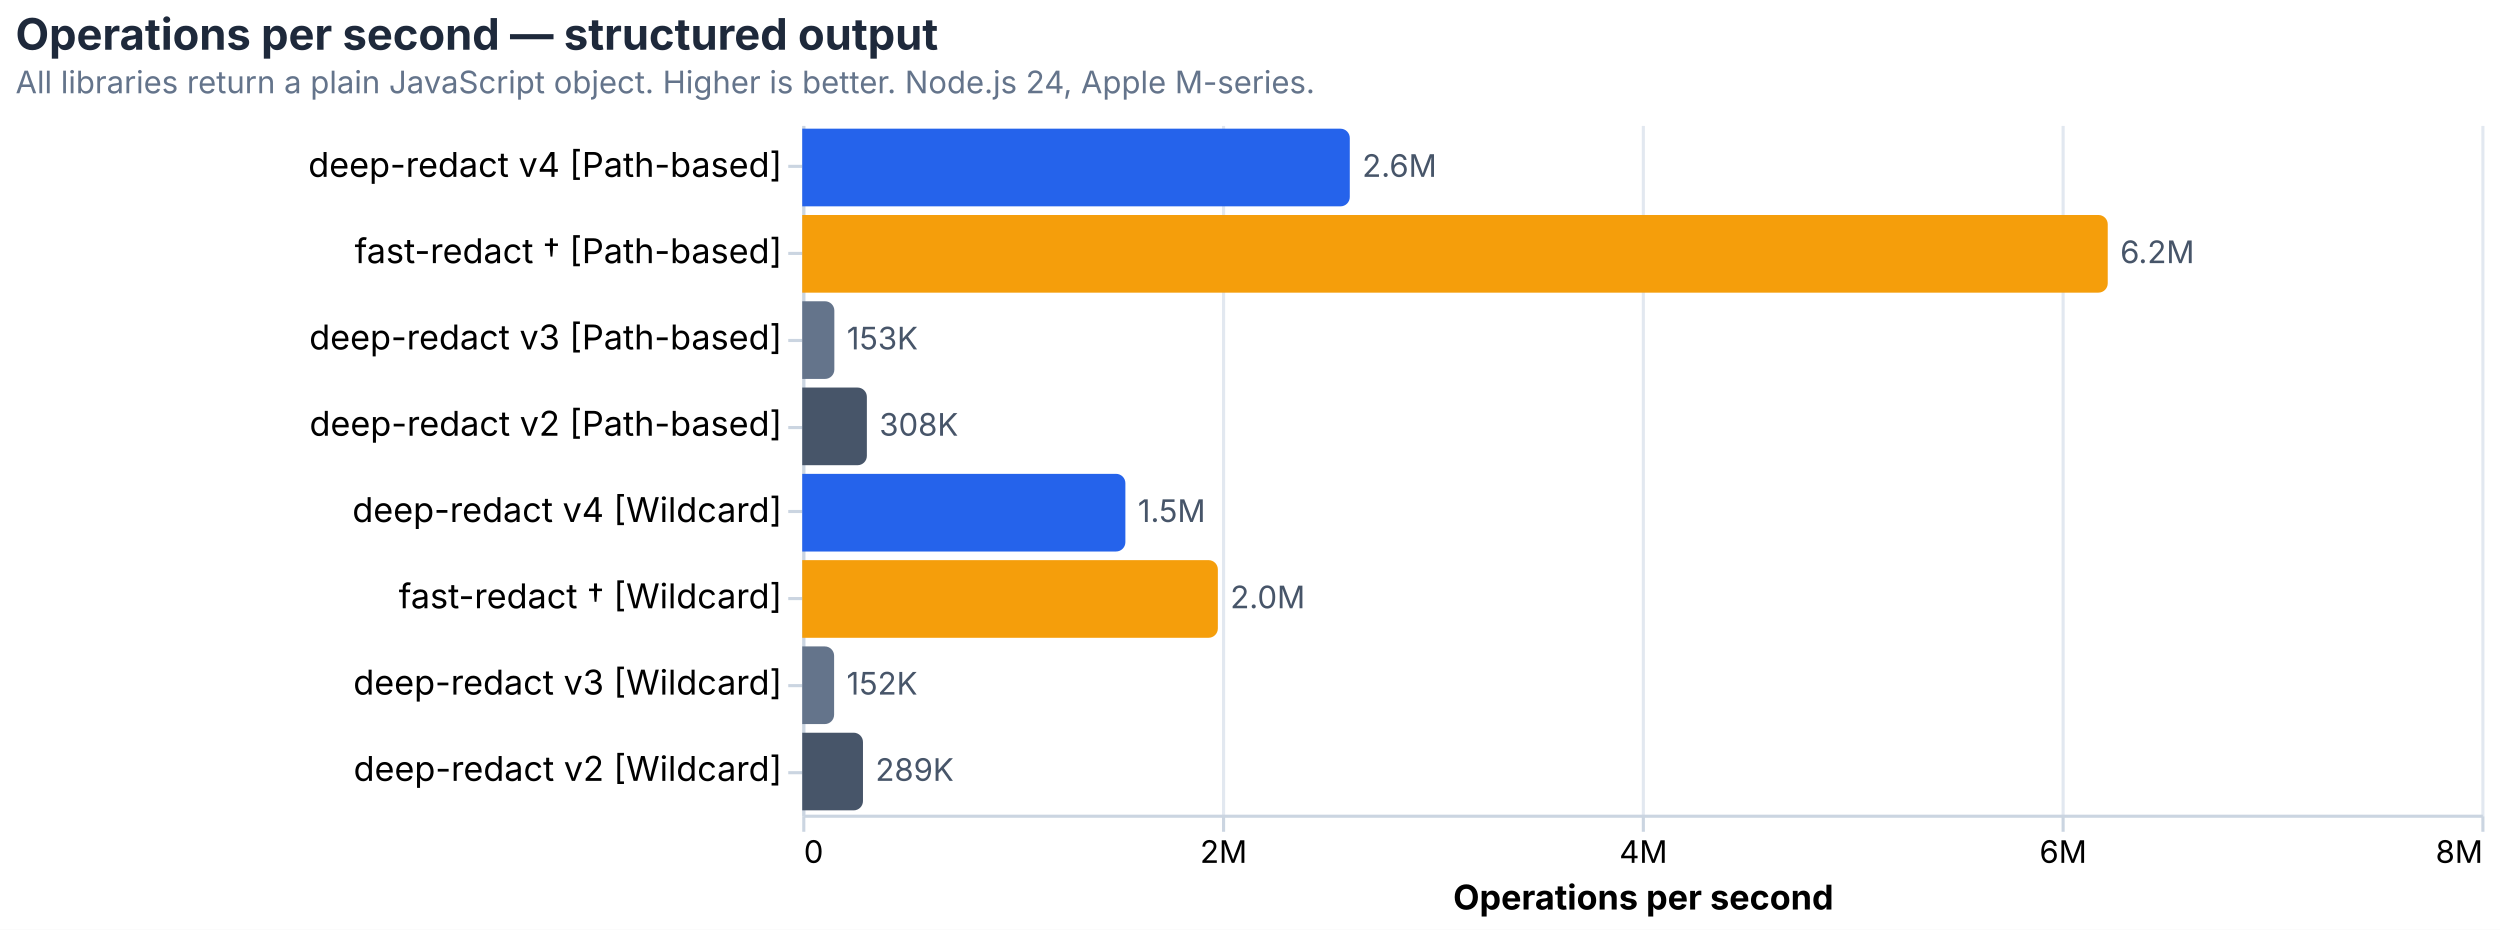
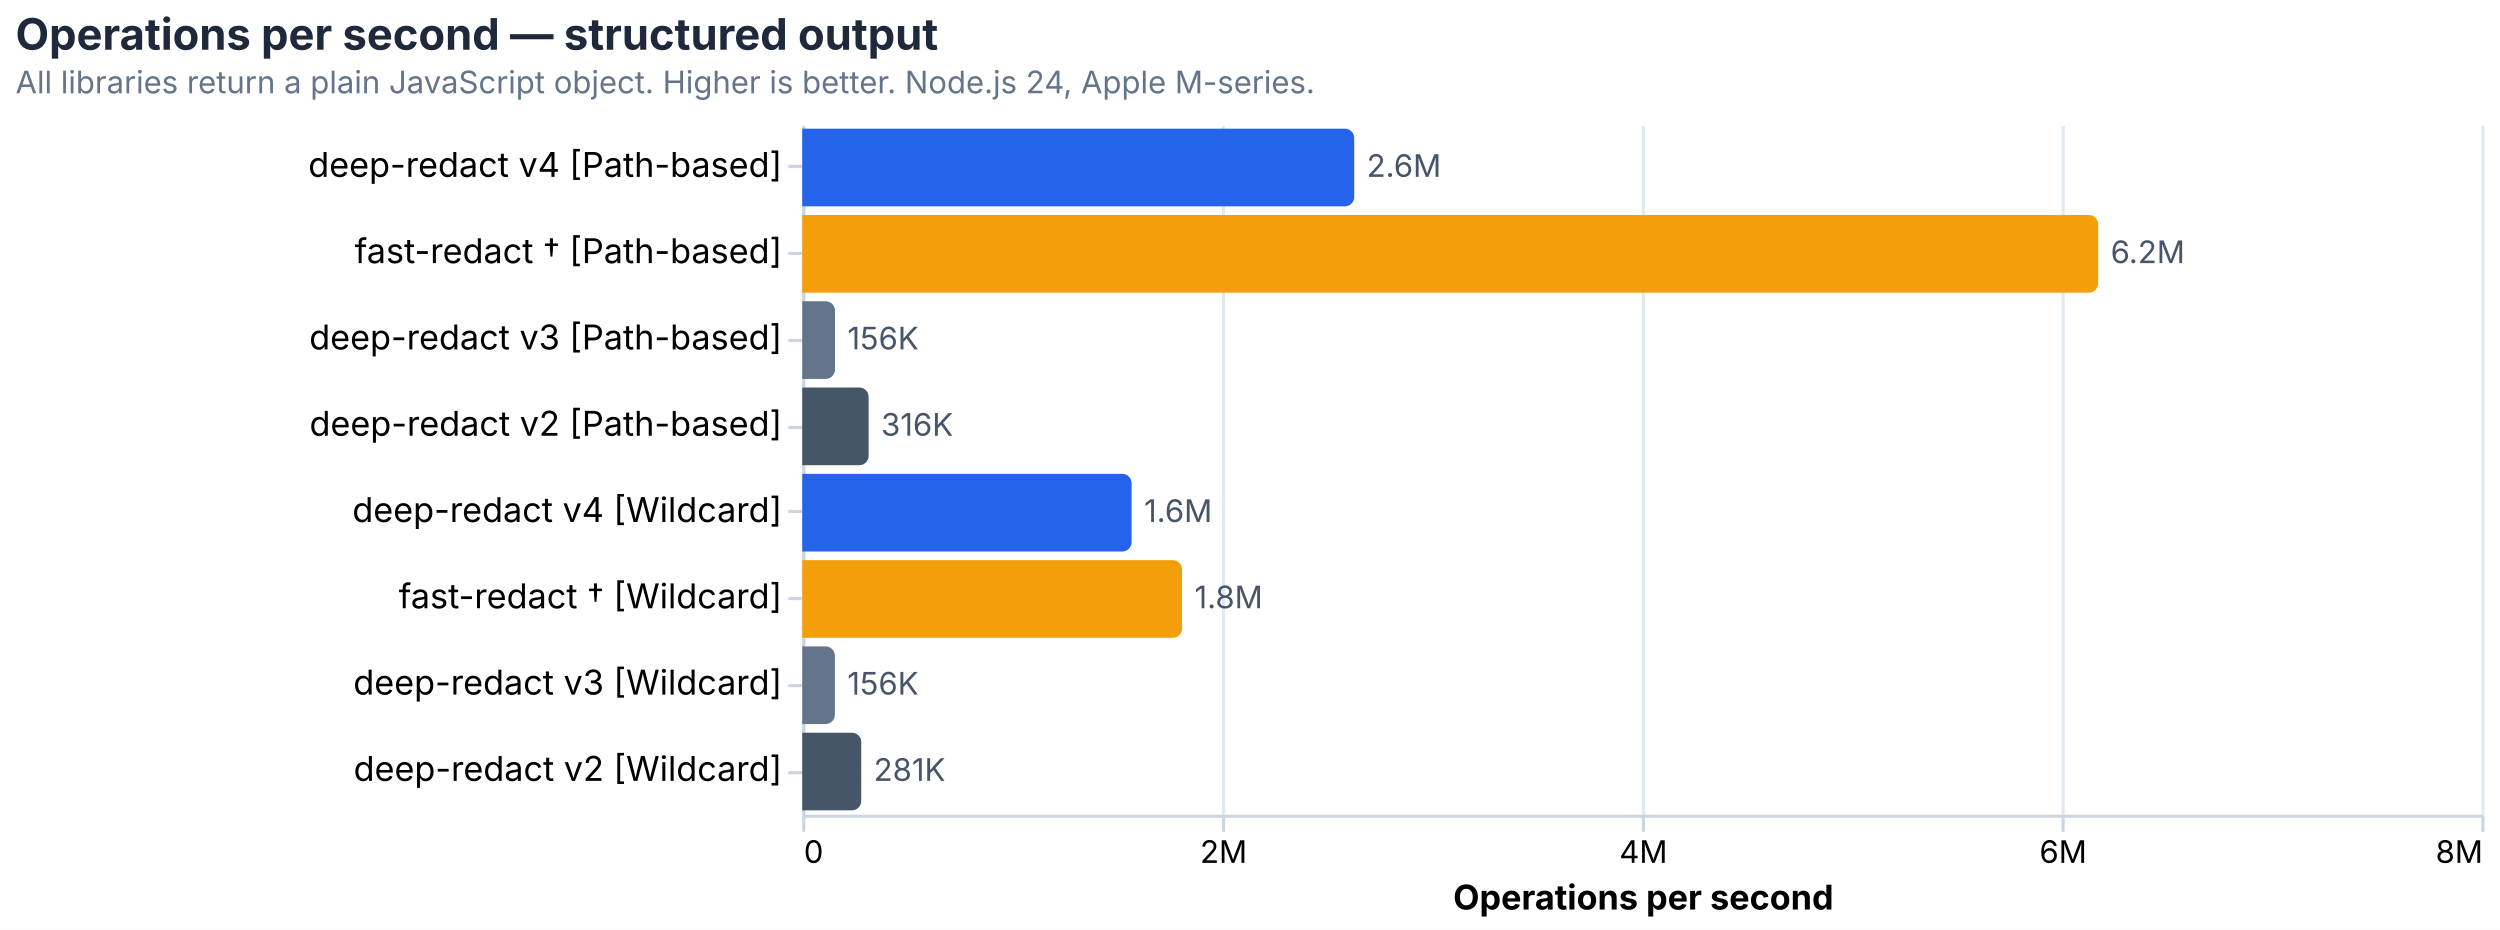
<svg xmlns="http://www.w3.org/2000/svg" version="1.1" class="marks" width="804" height="299" viewBox="0 0 804 299">
  <rect width="804" height="299" fill="white" />
  <g fill="none" stroke-miterlimit="10" transform="translate(258,40)">
    <g class="mark-group role-frame root" role="graphics-object" aria-roledescription="group mark container">
      <g transform="translate(0,0)">
        <path class="background" aria-hidden="true" d="M0,0h540v222h-540Z" />
        <g>
          <g class="mark-group role-axis" aria-hidden="true">
            <g transform="translate(0.5,222.5)">
              <path class="background" aria-hidden="true" d="M0,0h0v0h0Z" pointer-events="none" />
              <g>
                <g class="mark-rule role-axis-grid" pointer-events="none">
                  <line transform="translate(0,0)" x2="0" y2="-222" stroke="#e2e8f0" stroke-width="1" opacity="1" />
                  <line transform="translate(135,0)" x2="0" y2="-222" stroke="#e2e8f0" stroke-width="1" opacity="1" />
                  <line transform="translate(270,0)" x2="0" y2="-222" stroke="#e2e8f0" stroke-width="1" opacity="1" />
                  <line transform="translate(405,0)" x2="0" y2="-222" stroke="#e2e8f0" stroke-width="1" opacity="1" />
                  <line transform="translate(540,0)" x2="0" y2="-222" stroke="#e2e8f0" stroke-width="1" opacity="1" />
                </g>
              </g>
              <path class="foreground" aria-hidden="true" d="" pointer-events="none" display="none" />
            </g>
          </g>
          <g class="mark-group role-axis" role="graphics-symbol" aria-roledescription="axis" aria-label="X-axis titled 'Operations per second' for a linear scale with values from 0 to 8,000,000">
            <g transform="translate(0.5,222.5)">
              <path class="background" aria-hidden="true" d="M0,0h0v0h0Z" pointer-events="none" />
              <g>
                <g class="mark-rule role-axis-tick" pointer-events="none">
                  <line transform="translate(0,0)" x2="0" y2="5" stroke="#cbd5e1" stroke-width="1" opacity="1" />
                  <line transform="translate(135,0)" x2="0" y2="5" stroke="#cbd5e1" stroke-width="1" opacity="1" />
                  <line transform="translate(270,0)" x2="0" y2="5" stroke="#cbd5e1" stroke-width="1" opacity="1" />
                  <line transform="translate(405,0)" x2="0" y2="5" stroke="#cbd5e1" stroke-width="1" opacity="1" />
                  <line transform="translate(540,0)" x2="0" y2="5" stroke="#cbd5e1" stroke-width="1" opacity="1" />
                </g>
                <g class="mark-text role-axis-label" pointer-events="none">
                  <text text-anchor="start" transform="translate(0,15)" font-family="system-ui, -apple-system, sans-serif" font-size="10px" fill="#000" opacity="1">0</text>
                  <text text-anchor="middle" transform="translate(135,15)" font-family="system-ui, -apple-system, sans-serif" font-size="10px" fill="#000" opacity="1">2M</text>
                  <text text-anchor="middle" transform="translate(270,15)" font-family="system-ui, -apple-system, sans-serif" font-size="10px" fill="#000" opacity="1">4M</text>
                  <text text-anchor="middle" transform="translate(405,15)" font-family="system-ui, -apple-system, sans-serif" font-size="10px" fill="#000" opacity="1">6M</text>
                  <text text-anchor="end" transform="translate(540,15)" font-family="system-ui, -apple-system, sans-serif" font-size="10px" fill="#000" opacity="1">8M</text>
                </g>
                <g class="mark-rule role-axis-domain" pointer-events="none">
                  <line transform="translate(0,0)" x2="540" y2="0" stroke="#cbd5e1" stroke-width="1" opacity="1" />
                </g>
                <g class="mark-text role-axis-title" pointer-events="none">
                  <text text-anchor="middle" transform="translate(270,30)" font-family="system-ui, -apple-system, sans-serif" font-size="11px" font-weight="bold" fill="#000" opacity="1">Operations per second</text>
                </g>
              </g>
              <path class="foreground" aria-hidden="true" d="" pointer-events="none" display="none" />
            </g>
          </g>
          <g class="mark-group role-axis" role="graphics-symbol" aria-roledescription="axis" aria-label="Y-axis for a discrete scale with 8 values: deep-redact v4  [Path-based], fast-redact †  [Path-based], deep-redact v3  [Path-based], deep-redact v2  [Path-based], deep-redact v4  [Wildcard], ending with deep-redact v2  [Wildcard]">
            <g transform="translate(0.5,0.5)">
              <path class="background" aria-hidden="true" d="M0,0h0v0h0Z" pointer-events="none" />
              <g>
                <g class="mark-rule role-axis-tick" pointer-events="none">
                  <line transform="translate(0,13)" x2="-5" y2="0" stroke="#cbd5e1" stroke-width="1" opacity="1" />
                  <line transform="translate(0,41)" x2="-5" y2="0" stroke="#cbd5e1" stroke-width="1" opacity="1" />
                  <line transform="translate(0,69)" x2="-5" y2="0" stroke="#cbd5e1" stroke-width="1" opacity="1" />
                  <line transform="translate(0,97)" x2="-5" y2="0" stroke="#cbd5e1" stroke-width="1" opacity="1" />
                  <line transform="translate(0,124)" x2="-5" y2="0" stroke="#cbd5e1" stroke-width="1" opacity="1" />
                  <line transform="translate(0,152)" x2="-5" y2="0" stroke="#cbd5e1" stroke-width="1" opacity="1" />
                  <line transform="translate(0,180)" x2="-5" y2="0" stroke="#cbd5e1" stroke-width="1" opacity="1" />
                  <line transform="translate(0,208)" x2="-5" y2="0" stroke="#cbd5e1" stroke-width="1" opacity="1" />
                </g>
                <g class="mark-text role-axis-label" pointer-events="none">
                  <text text-anchor="end" transform="translate(-7,16.375)" font-family="system-ui, -apple-system, sans-serif" font-size="11px" fill="#000" opacity="1">deep-redact v4  [Path-based]</text>
                  <text text-anchor="end" transform="translate(-7,44.125)" font-family="system-ui, -apple-system, sans-serif" font-size="11px" fill="#000" opacity="1">fast-redact †  [Path-based]</text>
                  <text text-anchor="end" transform="translate(-7,71.875)" font-family="system-ui, -apple-system, sans-serif" font-size="11px" fill="#000" opacity="1">deep-redact v3  [Path-based]</text>
                  <text text-anchor="end" transform="translate(-7,99.625)" font-family="system-ui, -apple-system, sans-serif" font-size="11px" fill="#000" opacity="1">deep-redact v2  [Path-based]</text>
                  <text text-anchor="end" transform="translate(-7,127.375)" font-family="system-ui, -apple-system, sans-serif" font-size="11px" fill="#000" opacity="1">deep-redact v4  [Wildcard]</text>
                  <text text-anchor="end" transform="translate(-7,155.125)" font-family="system-ui, -apple-system, sans-serif" font-size="11px" fill="#000" opacity="1">fast-redact †  [Wildcard]</text>
                  <text text-anchor="end" transform="translate(-7,182.875)" font-family="system-ui, -apple-system, sans-serif" font-size="11px" fill="#000" opacity="1">deep-redact v3  [Wildcard]</text>
                  <text text-anchor="end" transform="translate(-7,210.625)" font-family="system-ui, -apple-system, sans-serif" font-size="11px" fill="#000" opacity="1">deep-redact v2  [Wildcard]</text>
                </g>
                <g class="mark-rule role-axis-domain" pointer-events="none">
                  <line transform="translate(0,0)" x2="0" y2="222" stroke="#cbd5e1" stroke-width="1" opacity="1" />
                </g>
              </g>
              <path class="foreground" aria-hidden="true" d="" pointer-events="none" display="none" />
            </g>
          </g>
          <g class="mark-group role-scope" role="graphics-object" aria-roledescription="group mark container">
            <g transform="translate(0,1.3875)">
-               <path class="background" aria-hidden="true" d="M0,0L173.092,0C174.748,0,176.092,1.344,176.092,3L176.092,21.975C176.092,23.631,174.748,24.975,173.092,24.975L0,24.975C0,24.975,0,24.975,0,24.975L0,0C0,0,0,0,0,0Z" />
+               <path class="background" aria-hidden="true" d="M0,0L174.521,0C176.177,0,177.521,1.344,177.521,3L177.521,21.975C177.521,23.631,176.177,24.975,174.521,24.975L0,24.975C0,24.975,0,24.975,0,24.975L0,0C0,0,0,0,0,0Z" />
              <g clip-path="url(#clip1)">
                <g class="mark-group role-scope" role="graphics-object" aria-roledescription="group mark container">
                  <g transform="translate(0,0)">
                    <path class="background" aria-hidden="true" d="M0,0h0v24.975h0Z" />
                    <g>
                      <g class="mark-rect role-mark layer_0_marks" role="graphics-object" aria-roledescription="rect mark container">
-                         <path aria-label="Operations per second: 2608773; yLabel: deep-redact v4  [Path-based]; colour: #2563eb" role="graphics-symbol" aria-roledescription="bar" d="M0,0h176.092v24.975h-176.092Z" fill="#2563eb" />
+                         <path aria-label="Operations per second: 2629946; yLabel: deep-redact v4  [Path-based]; colour: #2563eb" role="graphics-symbol" aria-roledescription="bar" d="M0,0h177.521v24.975h-177.521Z" fill="#2563eb" />
                      </g>
                    </g>
                    <path class="foreground" aria-hidden="true" d="" display="none" />
                  </g>
                </g>
              </g>
              <path class="foreground" aria-hidden="true" d="" display="none" />
            </g>
            <g transform="translate(0,29.1375)">
-               <path class="background" aria-hidden="true" d="M0,0L416.849,0C418.505,0,419.849,1.344,419.849,3L419.849,21.975C419.849,23.631,418.505,24.975,416.849,24.975L0,24.975C0,24.975,0,24.975,0,24.975L0,0C0,0,0,0,0,0Z" />
+               <path class="background" aria-hidden="true" d="M0,0L413.78,0C415.436,0,416.78,1.344,416.78,3L416.78,21.975C416.78,23.631,415.436,24.975,413.78,24.975L0,24.975C0,24.975,0,24.975,0,24.975L0,0C0,0,0,0,0,0Z" />
              <g clip-path="url(#clip2)">
                <g class="mark-group role-scope" role="graphics-object" aria-roledescription="group mark container">
                  <g transform="translate(0,0)">
                    <path class="background" aria-hidden="true" d="M0,0h0v24.975h0Z" />
                    <g>
                      <g class="mark-rect role-mark layer_0_marks" role="graphics-object" aria-roledescription="rect mark container">
-                         <path aria-label="Operations per second: 6219989; yLabel: fast-redact †  [Path-based]; colour: #f59e0b" role="graphics-symbol" aria-roledescription="bar" d="M0,0h419.849v24.975h-419.849Z" fill="#f59e0b" />
+                         <path aria-label="Operations per second: 6174517; yLabel: fast-redact †  [Path-based]; colour: #f59e0b" role="graphics-symbol" aria-roledescription="bar" d="M0,0h416.78v24.975h-416.78Z" fill="#f59e0b" />
                      </g>
                    </g>
                    <path class="foreground" aria-hidden="true" d="" display="none" />
                  </g>
                </g>
              </g>
              <path class="foreground" aria-hidden="true" d="" display="none" />
            </g>
            <g transform="translate(0,56.8875)">
-               <path class="background" aria-hidden="true" d="M0,0L7.325,0C8.981,0,10.325,1.344,10.325,3L10.325,21.975C10.325,23.631,8.981,24.975,7.325,24.975L0,24.975C0,24.975,0,24.975,0,24.975L0,0C0,0,0,0,0,0Z" />
+               <path class="background" aria-hidden="true" d="M0,0L7.539,0C9.194,0,10.539,1.344,10.539,3L10.539,21.975C10.539,23.631,9.194,24.975,7.539,24.975L0,24.975C0,24.975,0,24.975,0,24.975L0,0C0,0,0,0,0,0Z" />
              <g clip-path="url(#clip3)">
                <g class="mark-group role-scope" role="graphics-object" aria-roledescription="group mark container">
                  <g transform="translate(0,0)">
                    <path class="background" aria-hidden="true" d="M0,0h0v24.975h0Z" />
                    <g>
                      <g class="mark-rect role-mark layer_0_marks" role="graphics-object" aria-roledescription="rect mark container">
-                         <path aria-label="Operations per second: 152969; yLabel: deep-redact v3  [Path-based]; colour: #64748b" role="graphics-symbol" aria-roledescription="bar" d="M0,0h10.325v24.975h-10.325Z" fill="#64748b" />
+                         <path aria-label="Operations per second: 156128; yLabel: deep-redact v3  [Path-based]; colour: #64748b" role="graphics-symbol" aria-roledescription="bar" d="M0,0h10.539v24.975h-10.539Z" fill="#64748b" />
                      </g>
                    </g>
                    <path class="foreground" aria-hidden="true" d="" display="none" />
                  </g>
                </g>
              </g>
              <path class="foreground" aria-hidden="true" d="" display="none" />
            </g>
            <g transform="translate(0,84.6375)">
-               <path class="background" aria-hidden="true" d="M0,0L17.786,0C19.442,0,20.786,1.344,20.786,3L20.786,21.975C20.786,23.631,19.442,24.975,17.786,24.975L0,24.975C0,24.975,0,24.975,0,24.975L0,0C0,0,0,0,0,0Z" />
+               <path class="background" aria-hidden="true" d="M0,0L18.358,0C20.013,0,21.358,1.344,21.358,3L21.358,21.975C21.358,23.631,20.013,24.975,18.358,24.975L0,24.975C0,24.975,0,24.975,0,24.975L0,0C0,0,0,0,0,0Z" />
              <g clip-path="url(#clip4)">
                <g class="mark-group role-scope" role="graphics-object" aria-roledescription="group mark container">
                  <g transform="translate(0,0)">
                    <path class="background" aria-hidden="true" d="M0,0h0v24.975h0Z" />
                    <g>
                      <g class="mark-rect role-mark layer_0_marks" role="graphics-object" aria-roledescription="rect mark container">
-                         <path aria-label="Operations per second: 307948; yLabel: deep-redact v2  [Path-based]; colour: #475569" role="graphics-symbol" aria-roledescription="bar" d="M0,0h20.786v24.975h-20.786Z" fill="#475569" />
+                         <path aria-label="Operations per second: 316410; yLabel: deep-redact v2  [Path-based]; colour: #475569" role="graphics-symbol" aria-roledescription="bar" d="M0,0h21.358v24.975h-21.358Z" fill="#475569" />
                      </g>
                    </g>
                    <path class="foreground" aria-hidden="true" d="" display="none" />
                  </g>
                </g>
              </g>
              <path class="foreground" aria-hidden="true" d="" display="none" />
            </g>
            <g transform="translate(0,112.3875)">
-               <path class="background" aria-hidden="true" d="M0,0L100.922,0C102.578,0,103.922,1.344,103.922,3L103.922,21.975C103.922,23.631,102.578,24.975,100.922,24.975L0,24.975C0,24.975,0,24.975,0,24.975L0,0C0,0,0,0,0,0Z" />
+               <path class="background" aria-hidden="true" d="M0,0L102.922,0C104.578,0,105.922,1.344,105.922,3L105.922,21.975C105.922,23.631,104.578,24.975,102.922,24.975L0,24.975C0,24.975,0,24.975,0,24.975L0,0C0,0,0,0,0,0Z" />
              <g clip-path="url(#clip5)">
                <g class="mark-group role-scope" role="graphics-object" aria-roledescription="group mark container">
                  <g transform="translate(0,0)">
                    <path class="background" aria-hidden="true" d="M0,0h0v24.975h0Z" />
                    <g>
                      <g class="mark-rect role-mark layer_0_marks" role="graphics-object" aria-roledescription="rect mark container">
-                         <path aria-label="Operations per second: 1539584; yLabel: deep-redact v4  [Wildcard]; colour: #2563eb" role="graphics-symbol" aria-roledescription="bar" d="M0,0h103.922v24.975h-103.922Z" fill="#2563eb" />
+                         <path aria-label="Operations per second: 1569218; yLabel: deep-redact v4  [Wildcard]; colour: #2563eb" role="graphics-symbol" aria-roledescription="bar" d="M0,0h105.922v24.975h-105.922Z" fill="#2563eb" />
                      </g>
                    </g>
                    <path class="foreground" aria-hidden="true" d="" display="none" />
                  </g>
                </g>
              </g>
              <path class="foreground" aria-hidden="true" d="" display="none" />
            </g>
            <g transform="translate(0,140.1375)">
-               <path class="background" aria-hidden="true" d="M0,0L130.662,0C132.318,0,133.662,1.344,133.662,3L133.662,21.975C133.662,23.631,132.318,24.975,130.662,24.975L0,24.975C0,24.975,0,24.975,0,24.975L0,0C0,0,0,0,0,0Z" />
+               <path class="background" aria-hidden="true" d="M0,0L119.152,0C120.808,0,122.152,1.344,122.152,3L122.152,21.975C122.152,23.631,120.808,24.975,119.152,24.975L0,24.975C0,24.975,0,24.975,0,24.975L0,0C0,0,0,0,0,0Z" />
              <g clip-path="url(#clip6)">
                <g class="mark-group role-scope" role="graphics-object" aria-roledescription="group mark container">
                  <g transform="translate(0,0)">
                    <path class="background" aria-hidden="true" d="M0,0h0v24.975h0Z" />
                    <g>
                      <g class="mark-rect role-mark layer_0_marks" role="graphics-object" aria-roledescription="rect mark container">
-                         <path aria-label="Operations per second: 1980182; yLabel: fast-redact †  [Wildcard]; colour: #f59e0b" role="graphics-symbol" aria-roledescription="bar" d="M0,0h133.662v24.975h-133.662Z" fill="#f59e0b" />
+                         <path aria-label="Operations per second: 1809660; yLabel: fast-redact †  [Wildcard]; colour: #f59e0b" role="graphics-symbol" aria-roledescription="bar" d="M0,0h122.152v24.975h-122.152Z" fill="#f59e0b" />
                      </g>
                    </g>
                    <path class="foreground" aria-hidden="true" d="" display="none" />
                  </g>
                </g>
              </g>
              <path class="foreground" aria-hidden="true" d="" display="none" />
            </g>
            <g transform="translate(0,167.8875)">
-               <path class="background" aria-hidden="true" d="M0,0L7.249,0C8.904,0,10.249,1.344,10.249,3L10.249,21.975C10.249,23.631,8.904,24.975,7.249,24.975L0,24.975C0,24.975,0,24.975,0,24.975L0,0C0,0,0,0,0,0Z" />
+               <path class="background" aria-hidden="true" d="M0,0L7.499,0C9.154,0,10.499,1.344,10.499,3L10.499,21.975C10.499,23.631,9.154,24.975,7.499,24.975L0,24.975C0,24.975,0,24.975,0,24.975L0,0C0,0,0,0,0,0Z" />
              <g clip-path="url(#clip7)">
                <g class="mark-group role-scope" role="graphics-object" aria-roledescription="group mark container">
                  <g transform="translate(0,0)">
                    <path class="background" aria-hidden="true" d="M0,0h0v24.975h0Z" />
                    <g>
                      <g class="mark-rect role-mark layer_0_marks" role="graphics-object" aria-roledescription="rect mark container">
-                         <path aria-label="Operations per second: 151833; yLabel: deep-redact v3  [Wildcard]; colour: #64748b" role="graphics-symbol" aria-roledescription="bar" d="M0,0h10.249v24.975h-10.249Z" fill="#64748b" />
+                         <path aria-label="Operations per second: 155537; yLabel: deep-redact v3  [Wildcard]; colour: #64748b" role="graphics-symbol" aria-roledescription="bar" d="M0,0h10.499v24.975h-10.499Z" fill="#64748b" />
                      </g>
                    </g>
                    <path class="foreground" aria-hidden="true" d="" display="none" />
                  </g>
                </g>
              </g>
              <path class="foreground" aria-hidden="true" d="" display="none" />
            </g>
            <g transform="translate(0,195.6375)">
-               <path class="background" aria-hidden="true" d="M0,0L16.535,0C18.19,0,19.535,1.344,19.535,3L19.535,21.975C19.535,23.631,18.19,24.975,16.535,24.975L0,24.975C0,24.975,0,24.975,0,24.975L0,0C0,0,0,0,0,0Z" />
+               <path class="background" aria-hidden="true" d="M0,0L15.972,0C17.628,0,18.972,1.344,18.972,3L18.972,21.975C18.972,23.631,17.628,24.975,15.972,24.975L0,24.975C0,24.975,0,24.975,0,24.975L0,0C0,0,0,0,0,0Z" />
              <g clip-path="url(#clip8)">
                <g class="mark-group role-scope" role="graphics-object" aria-roledescription="group mark container">
                  <g transform="translate(0,0)">
                    <path class="background" aria-hidden="true" d="M0,0h0v24.975h0Z" />
                    <g>
                      <g class="mark-rect role-mark layer_0_marks" role="graphics-object" aria-roledescription="rect mark container">
-                         <path aria-label="Operations per second: 289401; yLabel: deep-redact v2  [Wildcard]; colour: #475569" role="graphics-symbol" aria-roledescription="bar" d="M0,0h19.535v24.975h-19.535Z" fill="#475569" />
+                         <path aria-label="Operations per second: 281069; yLabel: deep-redact v2  [Wildcard]; colour: #475569" role="graphics-symbol" aria-roledescription="bar" d="M0,0h18.972v24.975h-18.972Z" fill="#475569" />
                      </g>
                    </g>
                    <path class="foreground" aria-hidden="true" d="" display="none" />
                  </g>
                </g>
              </g>
              <path class="foreground" aria-hidden="true" d="" display="none" />
            </g>
          </g>
          <g class="mark-text role-mark layer_1_marks" role="graphics-object" aria-roledescription="text mark container">
-             <text aria-label="ops: 2608773; yLabel: deep-redact v4  [Path-based]; opsLabel: 2.6M" role="graphics-symbol" aria-roledescription="text mark" text-anchor="start" transform="translate(180.0922,16.875)" font-family="system-ui, -apple-system, sans-serif" font-size="10px" fill="#475569">2.6M</text>
-             <text aria-label="ops: 6219989; yLabel: fast-redact †  [Path-based]; opsLabel: 6.2M" role="graphics-symbol" aria-roledescription="text mark" text-anchor="start" transform="translate(423.8493,44.625)" font-family="system-ui, -apple-system, sans-serif" font-size="10px" fill="#475569">6.2M</text>
-             <text aria-label="ops: 152969; yLabel: deep-redact v3  [Path-based]; opsLabel: 153K" role="graphics-symbol" aria-roledescription="text mark" text-anchor="start" transform="translate(14.32541,72.375)" font-family="system-ui, -apple-system, sans-serif" font-size="10px" fill="#475569">153K</text>
-             <text aria-label="ops: 307948; yLabel: deep-redact v2  [Path-based]; opsLabel: 308K" role="graphics-symbol" aria-roledescription="text mark" text-anchor="start" transform="translate(24.78649,100.125)" font-family="system-ui, -apple-system, sans-serif" font-size="10px" fill="#475569">308K</text>
-             <text aria-label="ops: 1539584; yLabel: deep-redact v4  [Wildcard]; opsLabel: 1.5M" role="graphics-symbol" aria-roledescription="text mark" text-anchor="start" transform="translate(107.9219,127.875)" font-family="system-ui, -apple-system, sans-serif" font-size="10px" fill="#475569">1.5M</text>
-             <text aria-label="ops: 1980182; yLabel: fast-redact †  [Wildcard]; opsLabel: 2.0M" role="graphics-symbol" aria-roledescription="text mark" text-anchor="start" transform="translate(137.6623,155.625)" font-family="system-ui, -apple-system, sans-serif" font-size="10px" fill="#475569">2.0M</text>
-             <text aria-label="ops: 151833; yLabel: deep-redact v3  [Wildcard]; opsLabel: 152K" role="graphics-symbol" aria-roledescription="text mark" text-anchor="start" transform="translate(14.24873,183.375)" font-family="system-ui, -apple-system, sans-serif" font-size="10px" fill="#475569">152K</text>
-             <text aria-label="ops: 289401; yLabel: deep-redact v2  [Wildcard]; opsLabel: 289K" role="graphics-symbol" aria-roledescription="text mark" text-anchor="start" transform="translate(23.53457,211.125)" font-family="system-ui, -apple-system, sans-serif" font-size="10px" fill="#475569">289K</text>
+             <text aria-label="ops: 2629946; yLabel: deep-redact v4  [Path-based]; opsLabel: 2.6M" role="graphics-symbol" aria-roledescription="text mark" text-anchor="start" transform="translate(181.5214,16.875)" font-family="system-ui, -apple-system, sans-serif" font-size="10px" fill="#475569">2.6M</text>
+             <text aria-label="ops: 6174517; yLabel: fast-redact †  [Path-based]; opsLabel: 6.2M" role="graphics-symbol" aria-roledescription="text mark" text-anchor="start" transform="translate(420.7799,44.625)" font-family="system-ui, -apple-system, sans-serif" font-size="10px" fill="#475569">6.2M</text>
+             <text aria-label="ops: 156128; yLabel: deep-redact v3  [Path-based]; opsLabel: 156K" role="graphics-symbol" aria-roledescription="text mark" text-anchor="start" transform="translate(14.53864,72.375)" font-family="system-ui, -apple-system, sans-serif" font-size="10px" fill="#475569">156K</text>
+             <text aria-label="ops: 316410; yLabel: deep-redact v2  [Path-based]; opsLabel: 316K" role="graphics-symbol" aria-roledescription="text mark" text-anchor="start" transform="translate(25.35768,100.125)" font-family="system-ui, -apple-system, sans-serif" font-size="10px" fill="#475569">316K</text>
+             <text aria-label="ops: 1569218; yLabel: deep-redact v4  [Wildcard]; opsLabel: 1.6M" role="graphics-symbol" aria-roledescription="text mark" text-anchor="start" transform="translate(109.9222,127.875)" font-family="system-ui, -apple-system, sans-serif" font-size="10px" fill="#475569">1.6M</text>
+             <text aria-label="ops: 1809660; yLabel: fast-redact †  [Wildcard]; opsLabel: 1.8M" role="graphics-symbol" aria-roledescription="text mark" text-anchor="start" transform="translate(126.1521,155.625)" font-family="system-ui, -apple-system, sans-serif" font-size="10px" fill="#475569">1.8M</text>
+             <text aria-label="ops: 155537; yLabel: deep-redact v3  [Wildcard]; opsLabel: 156K" role="graphics-symbol" aria-roledescription="text mark" text-anchor="start" transform="translate(14.49875,183.375)" font-family="system-ui, -apple-system, sans-serif" font-size="10px" fill="#475569">156K</text>
+             <text aria-label="ops: 281069; yLabel: deep-redact v2  [Wildcard]; opsLabel: 281K" role="graphics-symbol" aria-roledescription="text mark" text-anchor="start" transform="translate(22.97216,211.125)" font-family="system-ui, -apple-system, sans-serif" font-size="10px" fill="#475569">281K</text>
          </g>
          <g class="mark-group role-title">
            <g transform="translate(-253,-31)">
              <path class="background" aria-hidden="true" d="M0,0h0v0h0Z" pointer-events="none" />
              <g>
                <g class="mark-text role-title-text" role="graphics-symbol" aria-roledescription="title" aria-label="Title text 'Operations per second — structured output'" pointer-events="none">
                  <text text-anchor="start" transform="translate(0,7)" font-family="system-ui, -apple-system, sans-serif" font-size="14px" font-weight="bold" fill="#1e293b" opacity="1">Operations per second — structured output</text>
                </g>
                <g class="mark-text role-title-subtitle" role="graphics-symbol" aria-roledescription="subtitle" aria-label="Subtitle text 'All libraries return a plain JavaScript object. Higher is better. Node.js 24, Apple M-series.'" pointer-events="none">
                  <text text-anchor="start" transform="translate(0,21)" font-family="system-ui, -apple-system, sans-serif" font-size="10px" fill="#64748b" opacity="1">All libraries return a plain JavaScript object. Higher is better. Node.js 24, Apple M-series.</text>
                </g>
              </g>
              <path class="foreground" aria-hidden="true" d="" pointer-events="none" display="none" />
            </g>
          </g>
        </g>
        <path class="foreground" aria-hidden="true" d="" display="none" />
      </g>
    </g>
  </g>
  <defs>
    <clipPath id="clip1">
-       <path d="M0,0L173.092,0C174.748,0,176.092,1.344,176.092,3L176.092,21.975C176.092,23.631,174.748,24.975,173.092,24.975L0,24.975C0,24.975,0,24.975,0,24.975L0,0C0,0,0,0,0,0Z" />
+       <path d="M0,0L174.521,0C176.177,0,177.521,1.344,177.521,3L177.521,21.975C177.521,23.631,176.177,24.975,174.521,24.975L0,24.975C0,24.975,0,24.975,0,24.975L0,0C0,0,0,0,0,0Z" />
    </clipPath>
    <clipPath id="clip2">
-       <path d="M0,0L416.849,0C418.505,0,419.849,1.344,419.849,3L419.849,21.975C419.849,23.631,418.505,24.975,416.849,24.975L0,24.975C0,24.975,0,24.975,0,24.975L0,0C0,0,0,0,0,0Z" />
+       <path d="M0,0L413.78,0C415.436,0,416.78,1.344,416.78,3L416.78,21.975C416.78,23.631,415.436,24.975,413.78,24.975L0,24.975C0,24.975,0,24.975,0,24.975L0,0C0,0,0,0,0,0Z" />
    </clipPath>
    <clipPath id="clip3">
-       <path d="M0,0L7.325,0C8.981,0,10.325,1.344,10.325,3L10.325,21.975C10.325,23.631,8.981,24.975,7.325,24.975L0,24.975C0,24.975,0,24.975,0,24.975L0,0C0,0,0,0,0,0Z" />
+       <path d="M0,0L7.539,0C9.194,0,10.539,1.344,10.539,3L10.539,21.975C10.539,23.631,9.194,24.975,7.539,24.975L0,24.975C0,24.975,0,24.975,0,24.975L0,0C0,0,0,0,0,0Z" />
    </clipPath>
    <clipPath id="clip4">
-       <path d="M0,0L17.786,0C19.442,0,20.786,1.344,20.786,3L20.786,21.975C20.786,23.631,19.442,24.975,17.786,24.975L0,24.975C0,24.975,0,24.975,0,24.975L0,0C0,0,0,0,0,0Z" />
+       <path d="M0,0L18.358,0C20.013,0,21.358,1.344,21.358,3L21.358,21.975C21.358,23.631,20.013,24.975,18.358,24.975L0,24.975C0,24.975,0,24.975,0,24.975L0,0C0,0,0,0,0,0Z" />
    </clipPath>
    <clipPath id="clip5">
-       <path d="M0,0L100.922,0C102.578,0,103.922,1.344,103.922,3L103.922,21.975C103.922,23.631,102.578,24.975,100.922,24.975L0,24.975C0,24.975,0,24.975,0,24.975L0,0C0,0,0,0,0,0Z" />
+       <path d="M0,0L102.922,0C104.578,0,105.922,1.344,105.922,3L105.922,21.975C105.922,23.631,104.578,24.975,102.922,24.975L0,24.975C0,24.975,0,24.975,0,24.975L0,0C0,0,0,0,0,0Z" />
    </clipPath>
    <clipPath id="clip6">
-       <path d="M0,0L130.662,0C132.318,0,133.662,1.344,133.662,3L133.662,21.975C133.662,23.631,132.318,24.975,130.662,24.975L0,24.975C0,24.975,0,24.975,0,24.975L0,0C0,0,0,0,0,0Z" />
+       <path d="M0,0L119.152,0C120.808,0,122.152,1.344,122.152,3L122.152,21.975C122.152,23.631,120.808,24.975,119.152,24.975L0,24.975C0,24.975,0,24.975,0,24.975L0,0C0,0,0,0,0,0Z" />
    </clipPath>
    <clipPath id="clip7">
-       <path d="M0,0L7.249,0C8.904,0,10.249,1.344,10.249,3L10.249,21.975C10.249,23.631,8.904,24.975,7.249,24.975L0,24.975C0,24.975,0,24.975,0,24.975L0,0C0,0,0,0,0,0Z" />
+       <path d="M0,0L7.499,0C9.154,0,10.499,1.344,10.499,3L10.499,21.975C10.499,23.631,9.154,24.975,7.499,24.975L0,24.975C0,24.975,0,24.975,0,24.975L0,0C0,0,0,0,0,0Z" />
    </clipPath>
    <clipPath id="clip8">
-       <path d="M0,0L16.535,0C18.19,0,19.535,1.344,19.535,3L19.535,21.975C19.535,23.631,18.19,24.975,16.535,24.975L0,24.975C0,24.975,0,24.975,0,24.975L0,0C0,0,0,0,0,0Z" />
+       <path d="M0,0L15.972,0C17.628,0,18.972,1.344,18.972,3L18.972,21.975C18.972,23.631,17.628,24.975,15.972,24.975L0,24.975C0,24.975,0,24.975,0,24.975L0,0C0,0,0,0,0,0Z" />
    </clipPath>
  </defs>
</svg>
